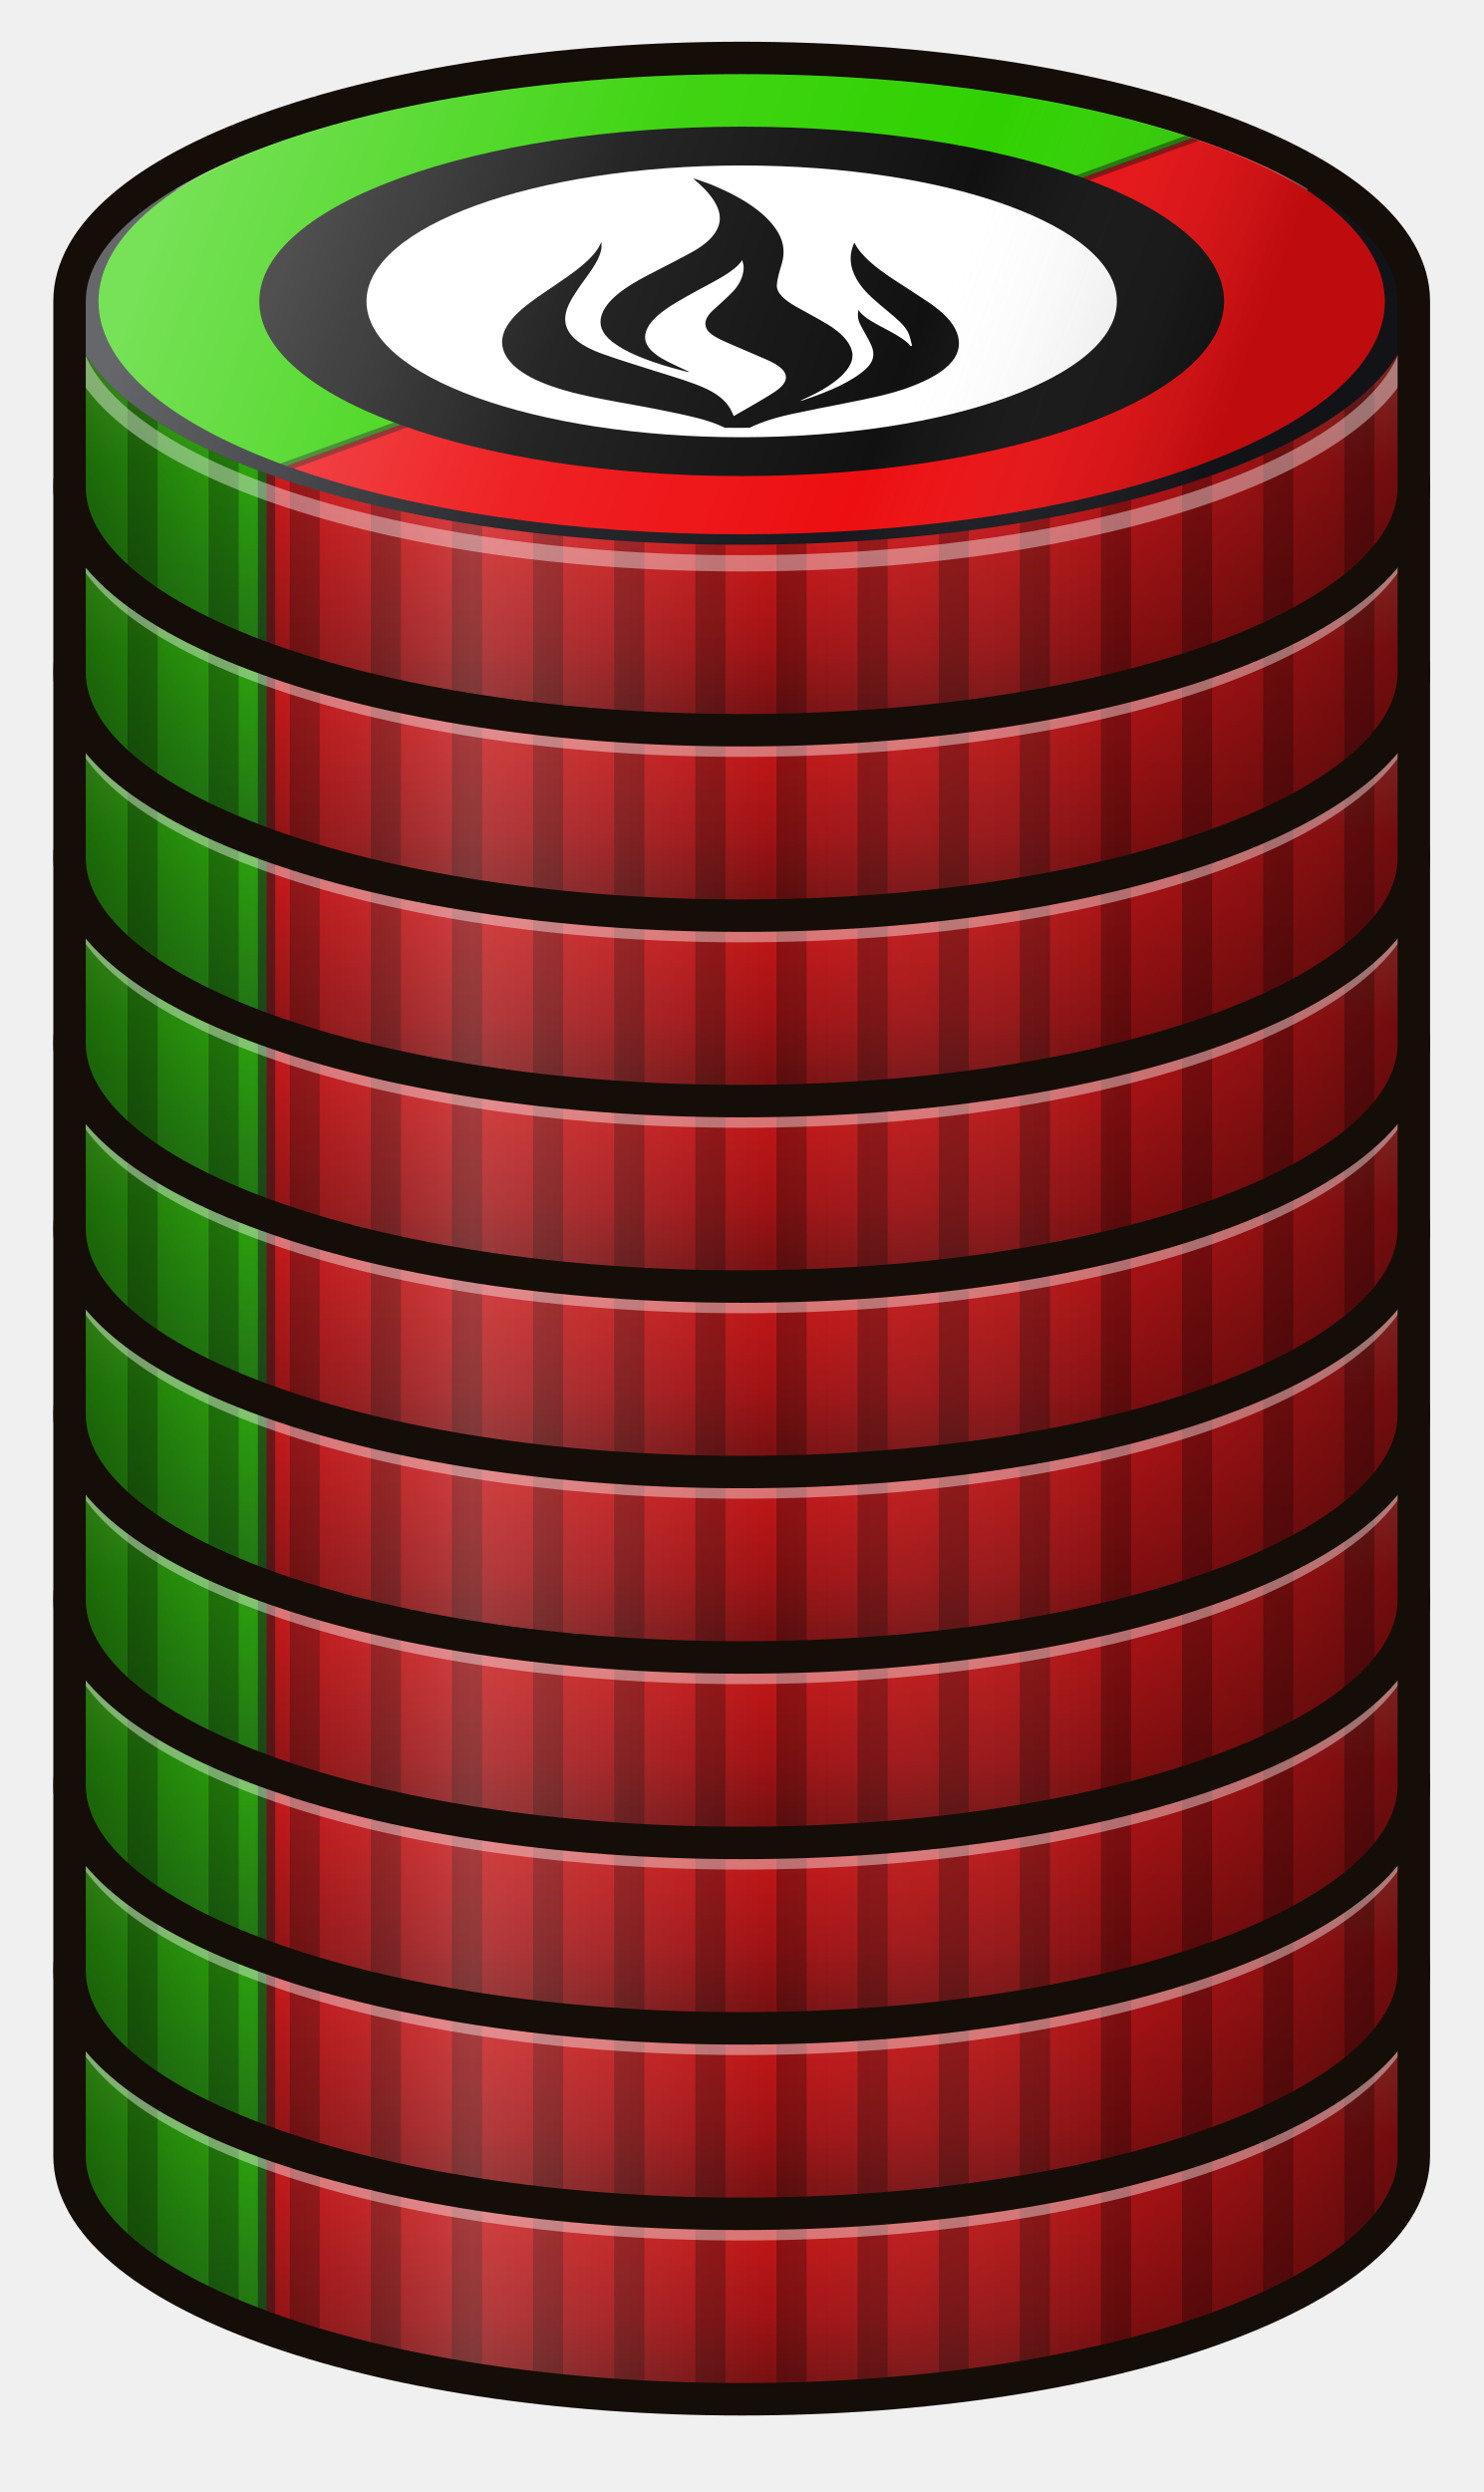
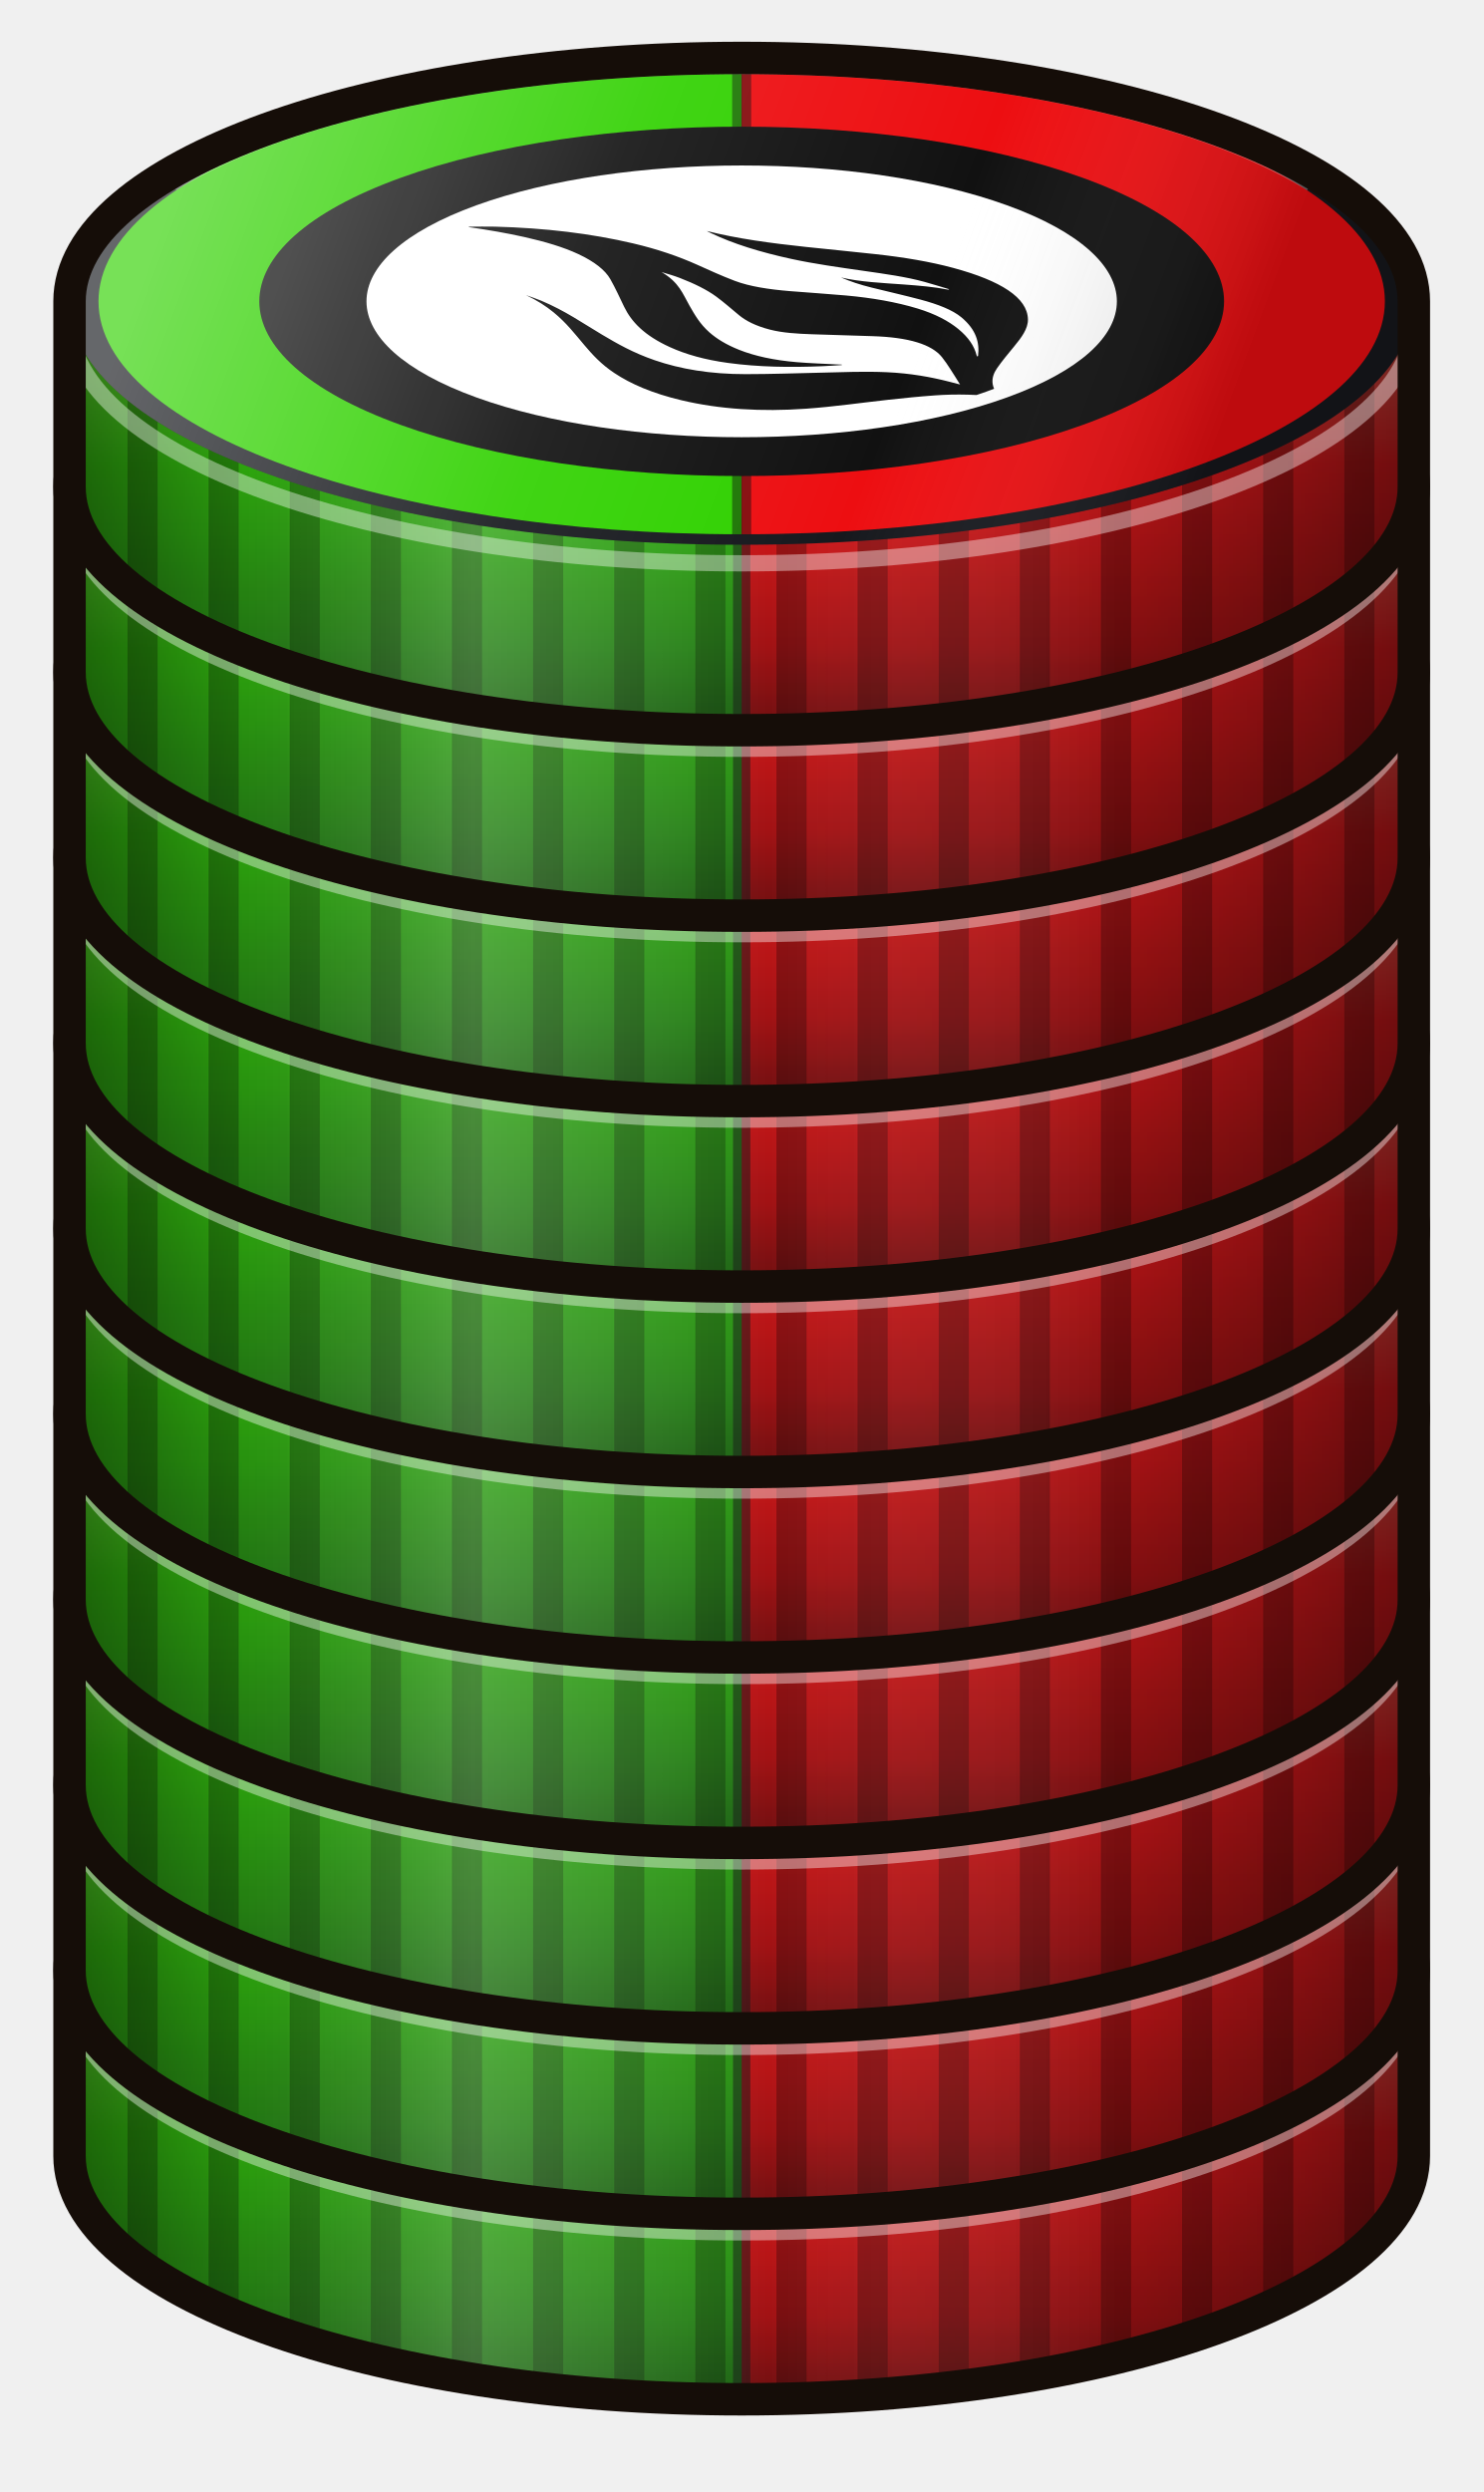
<svg xmlns="http://www.w3.org/2000/svg" xmlns:xlink="http://www.w3.org/1999/xlink" viewBox="0 0 128 215" width="128" height="215">
  <defs>
    <linearGradient id="wr" x1="0" y1="24" x2="0" y2="61" gradientUnits="userSpaceOnUse">
      <stop offset="0" stop-color="#ff6152" />
      <stop offset="0.35" stop-color="#e30f12" />
      <stop offset="0.78" stop-color="#9c0608" />
      <stop offset="1" stop-color="#5e0304" />
    </linearGradient>
    <linearGradient id="wg" x1="0" y1="24" x2="0" y2="61" gradientUnits="userSpaceOnUse">
      <stop offset="0" stop-color="#63e52c" />
      <stop offset="0.35" stop-color="#28b303" />
      <stop offset="0.78" stop-color="#1a7a09" />
      <stop offset="1" stop-color="#0f5205" />
    </linearGradient>
    <linearGradient id="curve" x1="2" y1="0" x2="118" y2="0" gradientUnits="userSpaceOnUse">
      <stop offset="0" stop-color="#000000" stop-opacity="0.45" />
      <stop offset="0.13" stop-color="#000000" stop-opacity="0.10" />
      <stop offset="0.30" stop-color="#ffffff" stop-opacity="0.18" />
      <stop offset="0.52" stop-color="#ffffff" stop-opacity="0" />
      <stop offset="0.78" stop-color="#000000" stop-opacity="0.18" />
      <stop offset="1" stop-color="#000000" stop-opacity="0.52" />
    </linearGradient>
    <linearGradient id="gloss" x1="14" y1="6" x2="100" y2="38" gradientUnits="userSpaceOnUse">
      <stop offset="0" stop-color="#ffffff" stop-opacity="0.34" />
      <stop offset="0.4" stop-color="#ffffff" stop-opacity="0.08" />
      <stop offset="0.7" stop-color="#ffffff" stop-opacity="0" />
      <stop offset="1" stop-color="#000000" stop-opacity="0.20" />
    </linearGradient>
    <pattern id="mill" width="7" height="8" patternUnits="userSpaceOnUse">
      <rect x="0" y="0" width="7" height="8" fill="#ffffff" fill-opacity="0.05" />
      <rect x="0" y="0" width="2.6" height="8" fill="#000000" fill-opacity="0.26" />
    </pattern>
    <clipPath id="wallc">
      <path d="M2,23 l0,16 a58,21 0 0 0 116,0 l0,-16 a58,21 0 0 0 -116,0 z" />
    </clipPath>
    <clipPath id="facec">
      <ellipse cx="60" cy="23" rx="58" ry="21" />
    </clipPath>
    <clipPath id="fclip">
      <circle cx="0" cy="0" r="31.5" />
    </clipPath>
    <g id="logoart">
      <path d="M 21.816,98.184 A 54,54 0 0 1 98.184,21.816 Z" fill="#30d100" />
      <path d="M 21.816,98.184 A 54,54 0 0 0 98.184,21.816 Z" fill="#ed0e11" />
      <line x1="21.8" y1="98.2" x2="98.2" y2="21.8" stroke="#0a0a0c" stroke-opacity="0.45" stroke-width="1.6" />
      <circle cx="60" cy="60" r="40.5" fill="#111111" />
      <circle cx="60" cy="60" r="31.5" fill="#ffffff" />
      <g transform="matrix(1.26,0,0,1.26,59.71459,49.63493)">
        <g clip-path="url(#fclip)">
          <g transform="matrix(0.13,0,0,0.13,-56.16,-32.76)">
            <path fill="#111111" d="m 431.48,504.54 c -5.24,-10.41 -12.36,-18.75 -21.62,-24.98 -6.91,-4.65 -14.21,-8.76 -21.56,-12.69 -12.95,-6.93 -26.54,-12.66 -38.78,-20.91 -19.24,-12.96 -31.77,-30.57 -36.56,-53.37 -3.66,-17.46 -2.13,-34.69 2.89,-51.71 4.01,-13.6 10.35,-26.15 16.95,-38.6 7.71,-14.54 15.86,-28.87 21.81,-44.28 3.39,-8.77 5.94,-17.76 7.2,-27.11 0,3.69 0.24,7.4 -0.04,11.07 -1.48,19.17 -7.44,37.4 -11.94,55.94 -3.57,14.72 -6.92,29.46 -6.53,44.78 0.46,18.05 6.14,34.08 19.02,46.86 9.15,9.09 19.11,17.38 28.83,25.89 8.46,7.41 17.32,14.37 24.28,23.36 7.48,9.66 11.24,20.77 13.22,32.63 0.32,1.93 0.63,3.86 1.02,6.22 4.22,-6.71 8.24,-12.99 12.15,-19.34 2.97,-4.81 5.94,-9.63 8.66,-14.58 8.98,-16.34 8,-31.83 -4.22,-46.28 -6.7,-7.92 -13.41,-15.82 -20.01,-23.82 -4.83,-5.86 -9.23,-12.01 -10.54,-19.77 -1.49,-8.9 0.02,-17.43 3.25,-25.74 3.45,-8.89 7.2,-17.67 10.28,-26.69 3.52,-10.29 5.13,-21.02 5.5,-31.89 0.14,-4.19 -0.28,-8.39 -0.74,-12.61 -3.91,16.79 -14.43,29.92 -23.51,43.8 -7.15,10.93 -14.4,21.79 -19.47,33.9 -3.78,9.03 -6.23,18.4 -6.71,28.2 -0.59,11.95 2.26,23.17 8.54,33.28 3.76,6.07 8.44,11.56 12.72,17.31 0.36,0.49 0.75,0.96 1.13,1.44 l -0.39,0.49 c -2.78,-2 -5.65,-3.89 -8.33,-6.02 -12.9,-10.23 -23.86,-22.09 -30.76,-37.27 -5.35,-11.77 -6.76,-24.15 -5.31,-36.9 2.41,-21.24 11.63,-39.66 23.7,-56.9 7.63,-10.9 15.43,-21.7 22.75,-32.81 7.31,-11.11 11.78,-23.44 13.48,-36.65 1.58,-12.32 0.38,-24.49 -2.45,-36.55 -2.43,-10.38 -6,-20.36 -10.24,-30.13 l 0.47,-0.43 c 3.18,3.14 6.6,6.08 9.51,9.45 16.8,19.42 27.96,41.68 33.29,66.83 3.12,14.73 3.44,29.56 1.84,44.51 -1.06,9.89 -2.25,19.82 -2.49,29.75 -0.27,11.05 3.86,21.06 9.7,30.3 5.19,8.22 10.8,16.18 15.83,24.48 7.27,12.01 11.77,25.09 13,39.09 1.06,12.19 -1.32,23.97 -5.7,35.33 -4.68,12.14 -11.42,23.07 -19.75,33.04 -0.28,0.34 -0.5,0.73 -0.98,1.42 0.58,-0.2 0.81,-0.21 0.94,-0.33 13.86,-12.66 25.56,-26.91 32.56,-44.59 4.2,-10.61 4.64,-21.64 2.92,-32.71 -1.55,-9.97 -3.84,-19.83 -5.69,-29.75 -1.3,-6.98 -1.62,-14.03 -0.96,-21.16 2.41,11.44 9.46,20.38 15.71,29.77 4.45,6.69 8.7,13.49 10.95,21.34 l 0.78,-0.11 c -0.52,-5.46 -0.86,-10.95 -1.6,-16.38 -1.57,-11.65 -6.36,-22.27 -10.97,-32.92 -5.36,-12.4 -10.87,-24.73 -14.2,-37.9 -4.6,-18.21 -6.04,-36.6 -3.4,-55.24 0.17,-1.22 0.27,-2.44 0.62,-3.65 3.31,18.57 10.98,35.38 19.91,51.69 5.97,10.9 12.18,21.66 18.06,32.61 7.08,13.2 12.26,27.14 14.41,42.02 4.35,30.04 -2.87,56.63 -24.51,78.55 -9.21,9.33 -20.5,15.79 -31.95,21.98 -9.44,5.1 -18.91,10.16 -28.11,15.67 -11.91,7.14 -21.38,16.78 -27.83,29.82 z" />
          </g>
        </g>
      </g>
    </g>
    <filter id="dim1" color-interpolation-filters="sRGB">
      <feComponentTransfer>
        <feFuncR type="linear" slope="0.82" />
        <feFuncG type="linear" slope="0.82" />
        <feFuncB type="linear" slope="0.86" />
      </feComponentTransfer>
    </filter>
    <filter id="dim2" color-interpolation-filters="sRGB">
      <feComponentTransfer>
        <feFuncR type="linear" slope="0.62" />
        <feFuncG type="linear" slope="0.62" />
        <feFuncB type="linear" slope="0.7" />
      </feComponentTransfer>
    </filter>
    <filter id="soft" x="-40%" y="-40%" width="180%" height="180%">
      <feGaussianBlur stdDeviation="3" />
    </filter>
-     <g id="c0">
+     <g id="c45">
      <path d="M2,23 a58,21 0 0 1 116,0 l0,16 a58,21 0 0 1 -116,0 z" fill="url(#wr)" />
      <g clip-path="url(#wallc)">
-         <rect x="2.0" y="23" width="17.0" height="38" fill="url(#wg)" />
-         <line x1="19.0" y1="23" x2="19.0" y2="60.8" stroke="#0a0a0c" stroke-opacity="0.5" stroke-width="1.5" />
+         <rect x="2.0" y="23" width="58.0" height="38" fill="url(#wg)" />
+         <line x1="60.0" y1="23" x2="60.0" y2="60.8" stroke="#0a0a0c" stroke-opacity="0.5" stroke-width="1.5" />
        <rect x="2" y="23" width="116" height="38" fill="url(#mill)" />
        <path d="M2,23 l0,16 a58,21 0 0 0 116,0 l0,-16 a58,21 0 0 0 -116,0 z" fill="url(#curve)" />
        <path d="M2,24.6 a58,21 0 0 0 116,0" fill="none" stroke="#ffffff" stroke-opacity="0.4" stroke-width="1.4" />
      </g>
      <ellipse cx="60" cy="23" rx="58" ry="21" fill="#16181d" />
      <g transform="translate(60,23) scale(1.02778,0.37216) translate(-60,-60)">
-         <use href="#logoart" xlink:href="#logoart" transform="rotate(0 60 60)" />
+         <use href="#logoart" xlink:href="#logoart" transform="rotate(-45 60 60)" />
      </g>
      <g clip-path="url(#facec)">
        <rect x="2" y="2" width="116" height="42" fill="url(#gloss)" />
      </g>
      <path d="M10.9,12.9 A56.7,20.2 0 0 1 109.1,12.9" fill="none" stroke="#ffffff" stroke-opacity="0.28" stroke-width="1.2" />
      <path d="M2,23 a58,21 0 0 1 116,0 l0,16 a58,21 0 0 1 -116,0 z" fill="none" stroke="#150d08" stroke-width="2.8" stroke-linejoin="round" />
    </g>
  </defs>
  <g>
-     <use href="#c0" xlink:href="#c0" transform="translate(4.0 147.0)" />
-     <use href="#c0" xlink:href="#c0" transform="translate(4.0 131.0)" />
-     <use href="#c0" xlink:href="#c0" transform="translate(4.0 115.0)" />
-     <use href="#c0" xlink:href="#c0" transform="translate(4.0 99.0)" />
-     <use href="#c0" xlink:href="#c0" transform="translate(4.0 83.0)" />
-     <use href="#c0" xlink:href="#c0" transform="translate(4.0 67.0)" />
-     <use href="#c0" xlink:href="#c0" transform="translate(4.0 51.0)" />
-     <use href="#c0" xlink:href="#c0" transform="translate(4.0 35.0)" />
-     <use href="#c0" xlink:href="#c0" transform="translate(4.0 19.0)" />
-     <use href="#c0" xlink:href="#c0" transform="translate(4.0 3.0)" />
+     <use href="#c45" xlink:href="#c45" transform="translate(4.0 147.0)" />
+     <use href="#c45" xlink:href="#c45" transform="translate(4.0 131.0)" />
+     <use href="#c45" xlink:href="#c45" transform="translate(4.0 115.0)" />
+     <use href="#c45" xlink:href="#c45" transform="translate(4.0 99.0)" />
+     <use href="#c45" xlink:href="#c45" transform="translate(4.0 83.0)" />
+     <use href="#c45" xlink:href="#c45" transform="translate(4.0 67.0)" />
+     <use href="#c45" xlink:href="#c45" transform="translate(4.0 51.0)" />
+     <use href="#c45" xlink:href="#c45" transform="translate(4.0 35.0)" />
+     <use href="#c45" xlink:href="#c45" transform="translate(4.0 19.0)" />
+     <use href="#c45" xlink:href="#c45" transform="translate(4.0 3.0)" />
  </g>
</svg>
